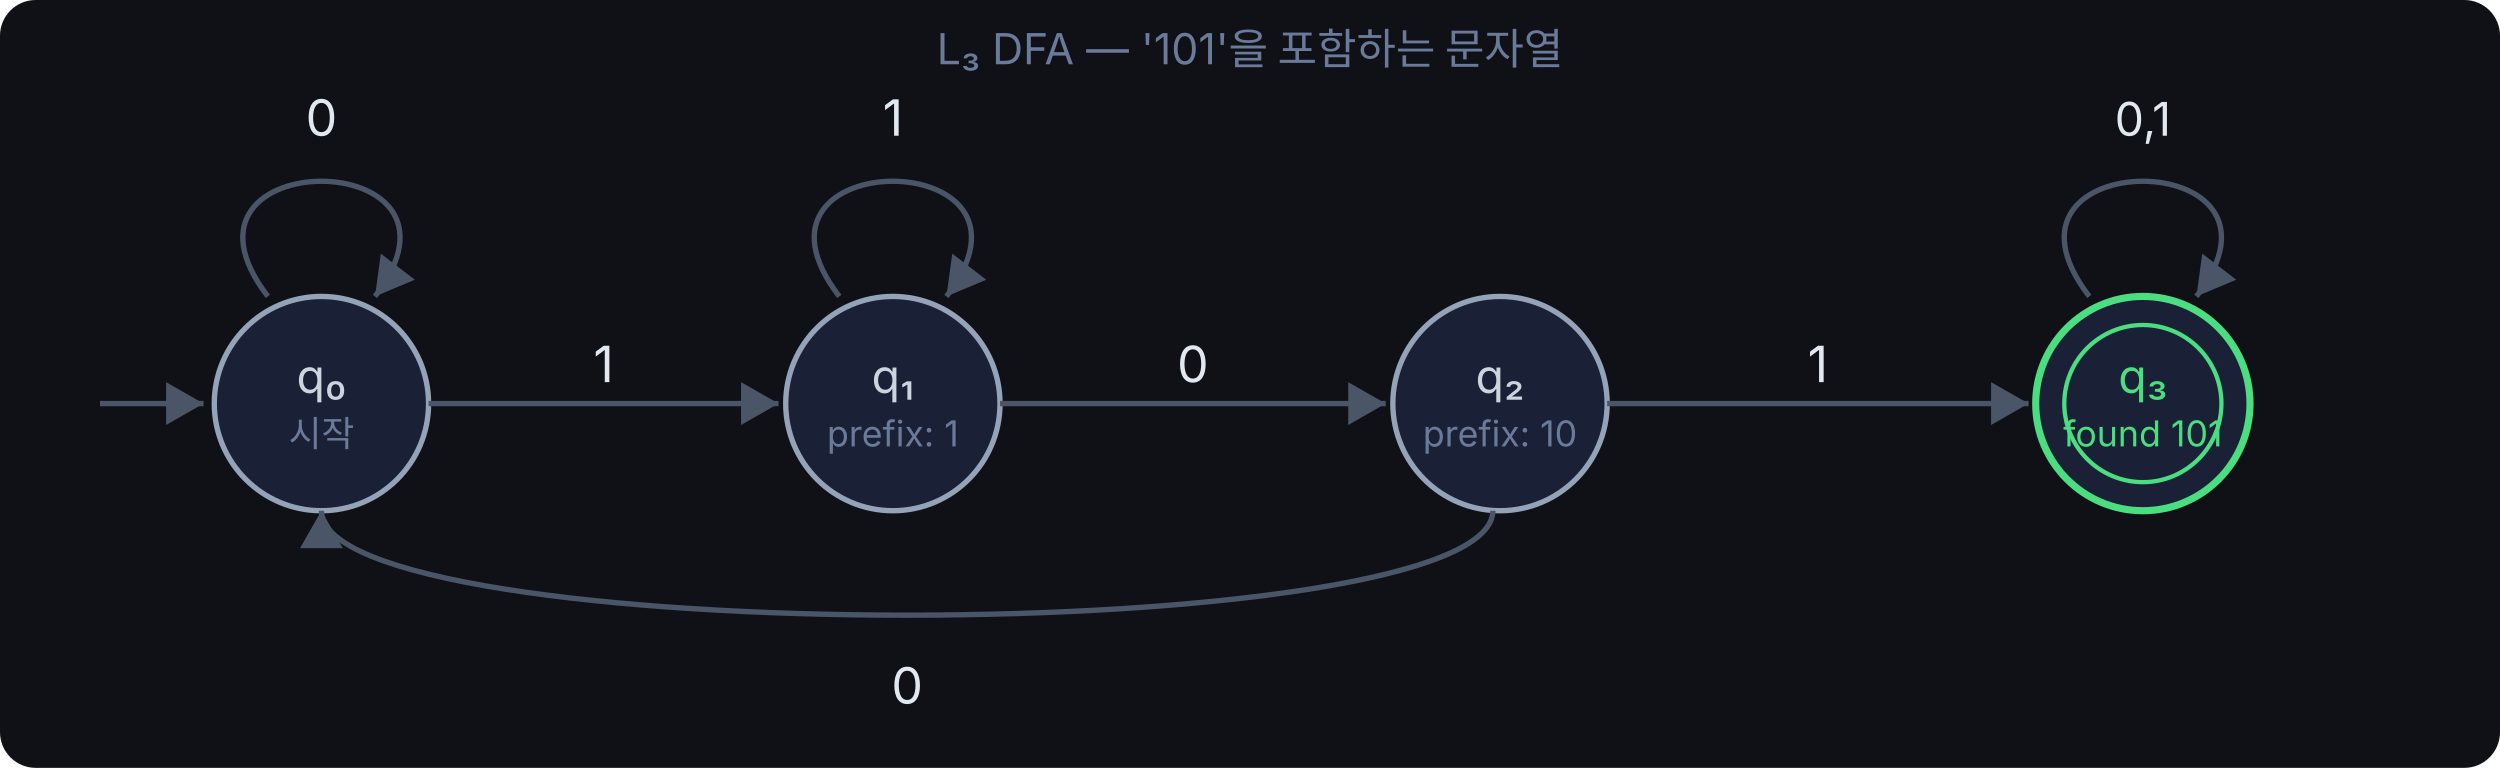
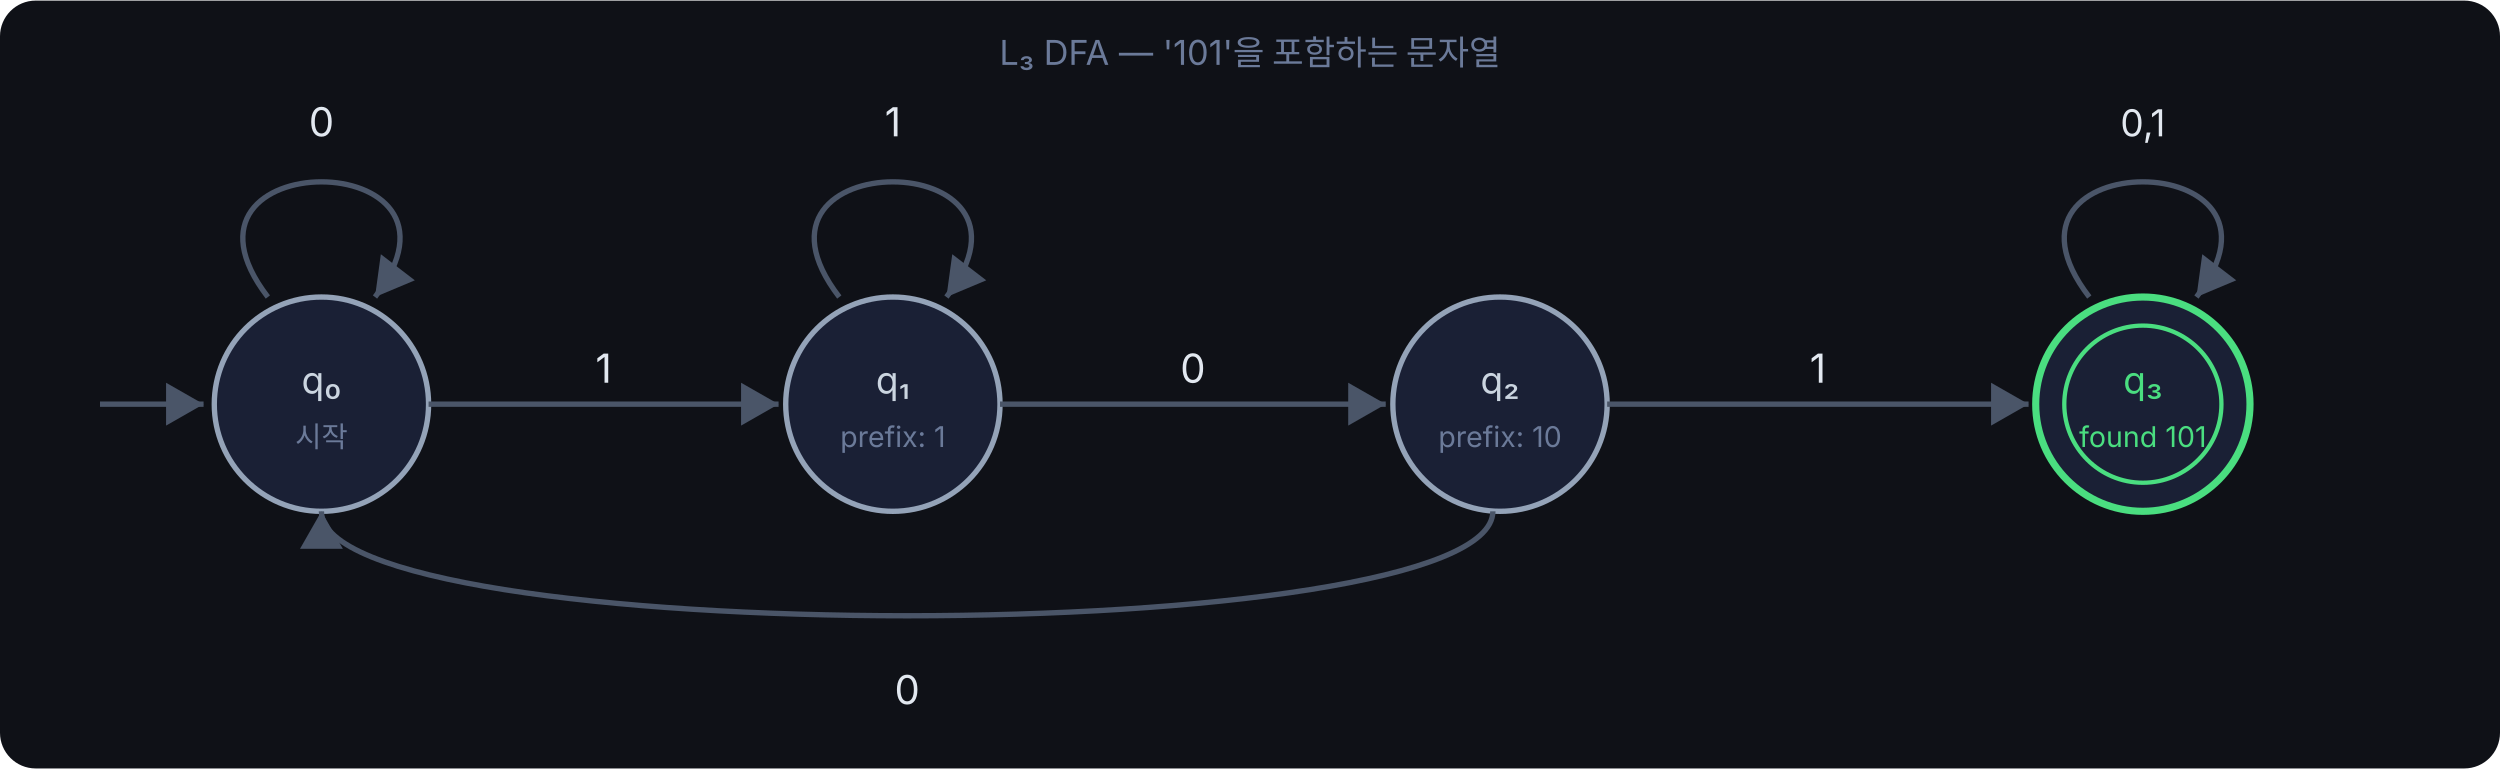
- <svg xmlns="http://www.w3.org/2000/svg" viewBox="0 0 700 215" width="700" height="215">
+ <svg xmlns="http://www.w3.org/2000/svg" viewBox="0 0 700 215" width="1050" height="323">
  <rect width="700" height="215" fill="#0f1117" rx="10" />
-   <text x="350" y="18" text-anchor="middle" font-family="system-ui,-apple-system,sans-serif" font-size="12" fill="#6b7a99">L₃ DFA — '101'을 포함하는 문자열</text>
+   <text x="350" y="18" text-anchor="middle" font-family="system-ui,-apple-system,sans-serif" font-size="9.6" fill="#6b7a99">L₃ DFA — '101'을 포함하는 문자열</text>
  <defs>
    <marker id="arr" markerWidth="8" markerHeight="8" refX="7" refY="4" orient="auto">
      <polygon points="0,0 7,4 0,8" fill="#4a5568" />
    </marker>
  </defs>
  <line x1="28" y1="113" x2="57" y2="113" stroke="#4a5568" stroke-width="1.5" marker-end="url(#arr)" />
  <circle cx="90" cy="113" r="30" fill="#1a2035" stroke="#94a3b8" stroke-width="1.5" />
-   <text x="90" y="110" text-anchor="middle" font-family="system-ui,-apple-system,sans-serif" font-size="13" fill="#cbd5e0">q₀</text>
-   <text x="90" y="125" text-anchor="middle" font-family="system-ui,-apple-system,sans-serif" font-size="10" fill="#6b7a99">시작</text>
+   <text x="90" y="110" text-anchor="middle" font-family="system-ui,-apple-system,sans-serif" font-size="10.4" fill="#cbd5e0">q₀</text>
+   <text x="90" y="125" text-anchor="middle" font-family="system-ui,-apple-system,sans-serif" font-size="8" fill="#6b7a99">시작</text>
  <circle cx="250" cy="113" r="30" fill="#1a2035" stroke="#94a3b8" stroke-width="1.5" />
-   <text x="250" y="110" text-anchor="middle" font-family="system-ui,-apple-system,sans-serif" font-size="13" fill="#cbd5e0">q₁</text>
-   <text x="250" y="125" text-anchor="middle" font-family="system-ui,-apple-system,sans-serif" font-size="10" fill="#6b7a99">prefix: 1</text>
+   <text x="250" y="110" text-anchor="middle" font-family="system-ui,-apple-system,sans-serif" font-size="10.4" fill="#cbd5e0">q₁</text>
+   <text x="250" y="125" text-anchor="middle" font-family="system-ui,-apple-system,sans-serif" font-size="8" fill="#6b7a99">prefix: 1</text>
  <circle cx="420" cy="113" r="30" fill="#1a2035" stroke="#94a3b8" stroke-width="1.5" />
-   <text x="420" y="110" text-anchor="middle" font-family="system-ui,-apple-system,sans-serif" font-size="13" fill="#cbd5e0">q₂</text>
-   <text x="420" y="125" text-anchor="middle" font-family="system-ui,-apple-system,sans-serif" font-size="10" fill="#6b7a99">prefix: 10</text>
+   <text x="420" y="110" text-anchor="middle" font-family="system-ui,-apple-system,sans-serif" font-size="10.4" fill="#cbd5e0">q₂</text>
+   <text x="420" y="125" text-anchor="middle" font-family="system-ui,-apple-system,sans-serif" font-size="8" fill="#6b7a99">prefix: 10</text>
  <circle cx="600" cy="113" r="30" fill="#1a2035" stroke="#4ade80" stroke-width="2" />
  <circle cx="600" cy="113" r="22" fill="none" stroke="#4ade80" stroke-width="1.2" />
-   <text x="600" y="110" text-anchor="middle" font-family="system-ui,-apple-system,sans-serif" font-size="13" fill="#4ade80">q₃</text>
-   <text x="600" y="125" text-anchor="middle" font-family="system-ui,-apple-system,sans-serif" font-size="10" fill="#4ade80">found 101</text>
+   <text x="600" y="110" text-anchor="middle" font-family="system-ui,-apple-system,sans-serif" font-size="10.4" fill="#4ade80">q₃</text>
+   <text x="600" y="125" text-anchor="middle" font-family="system-ui,-apple-system,sans-serif" font-size="8" fill="#4ade80">found 101</text>
  <path d="M 75,83 C 42,40 138,40 105,83" fill="none" stroke="#4a5568" stroke-width="1.5" marker-end="url(#arr)" />
-   <text x="90" y="38" text-anchor="middle" font-family="system-ui,-apple-system,sans-serif" font-size="14" fill="#e2e8f0">0</text>
+   <text x="90" y="38" text-anchor="middle" font-family="system-ui,-apple-system,sans-serif" font-size="11.2" fill="#e2e8f0">0</text>
  <path d="M 235,83 C 202,40 298,40 265,83" fill="none" stroke="#4a5568" stroke-width="1.5" marker-end="url(#arr)" />
-   <text x="250" y="38" text-anchor="middle" font-family="system-ui,-apple-system,sans-serif" font-size="14" fill="#e2e8f0">1</text>
+   <text x="250" y="38" text-anchor="middle" font-family="system-ui,-apple-system,sans-serif" font-size="11.2" fill="#e2e8f0">1</text>
  <path d="M 585,83 C 552,40 648,40 615,83" fill="none" stroke="#4a5568" stroke-width="1.5" marker-end="url(#arr)" />
-   <text x="600" y="38" text-anchor="middle" font-family="system-ui,-apple-system,sans-serif" font-size="13" fill="#e2e8f0">0,1</text>
+   <text x="600" y="38" text-anchor="middle" font-family="system-ui,-apple-system,sans-serif" font-size="10.4" fill="#e2e8f0">0,1</text>
  <line x1="120" y1="113" x2="218" y2="113" stroke="#4a5568" stroke-width="1.5" marker-end="url(#arr)" />
-   <text x="169" y="107" text-anchor="middle" font-family="system-ui,-apple-system,sans-serif" font-size="14" fill="#e2e8f0">1</text>
+   <text x="169" y="107" text-anchor="middle" font-family="system-ui,-apple-system,sans-serif" font-size="11.2" fill="#e2e8f0">1</text>
  <line x1="280" y1="113" x2="388" y2="113" stroke="#4a5568" stroke-width="1.5" marker-end="url(#arr)" />
-   <text x="334" y="107" text-anchor="middle" font-family="system-ui,-apple-system,sans-serif" font-size="14" fill="#e2e8f0">0</text>
+   <text x="334" y="107" text-anchor="middle" font-family="system-ui,-apple-system,sans-serif" font-size="11.2" fill="#e2e8f0">0</text>
  <line x1="450" y1="113" x2="568" y2="113" stroke="#4a5568" stroke-width="1.5" marker-end="url(#arr)" />
-   <text x="509" y="107" text-anchor="middle" font-family="system-ui,-apple-system,sans-serif" font-size="14" fill="#e2e8f0">1</text>
+   <text x="509" y="107" text-anchor="middle" font-family="system-ui,-apple-system,sans-serif" font-size="11.2" fill="#e2e8f0">1</text>
  <path d="M 418,143 C 418,182 90,182 90,143" fill="none" stroke="#4a5568" stroke-width="1.5" marker-end="url(#arr)" />
-   <text x="254" y="197" text-anchor="middle" font-family="system-ui,-apple-system,sans-serif" font-size="14" fill="#e2e8f0">0</text>
+   <text x="254" y="197" text-anchor="middle" font-family="system-ui,-apple-system,sans-serif" font-size="11.2" fill="#e2e8f0">0</text>
</svg>
